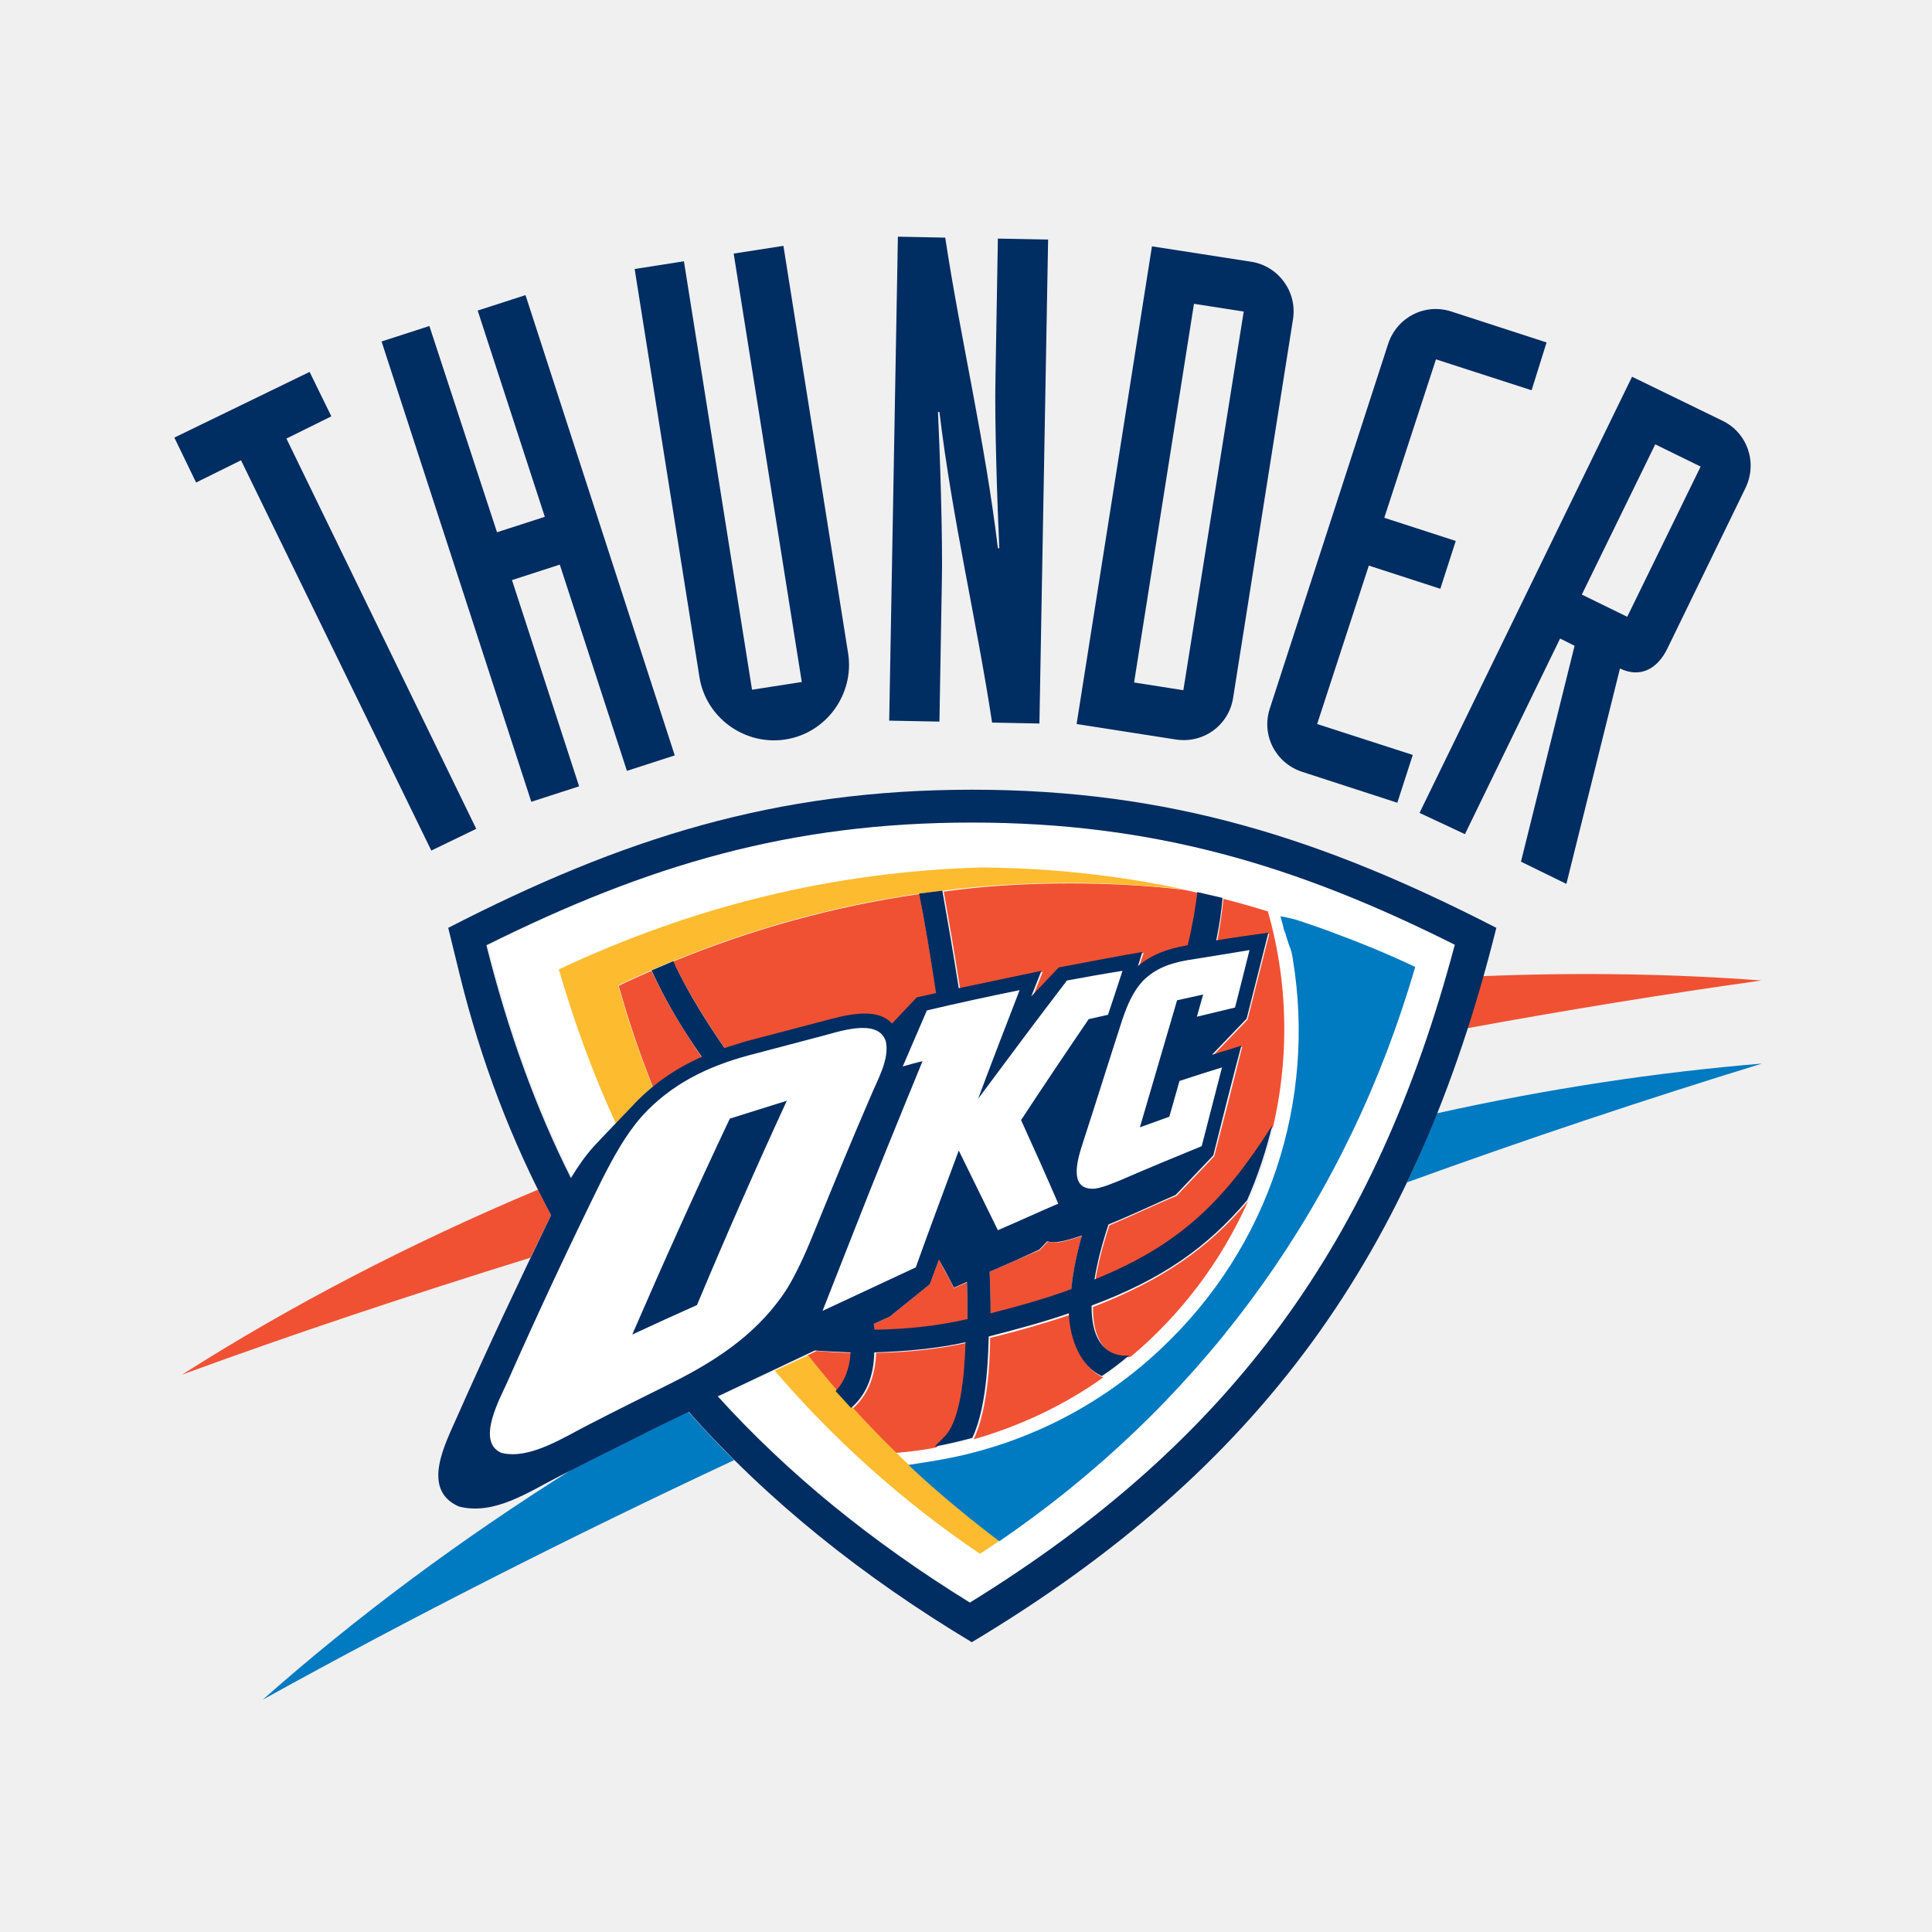
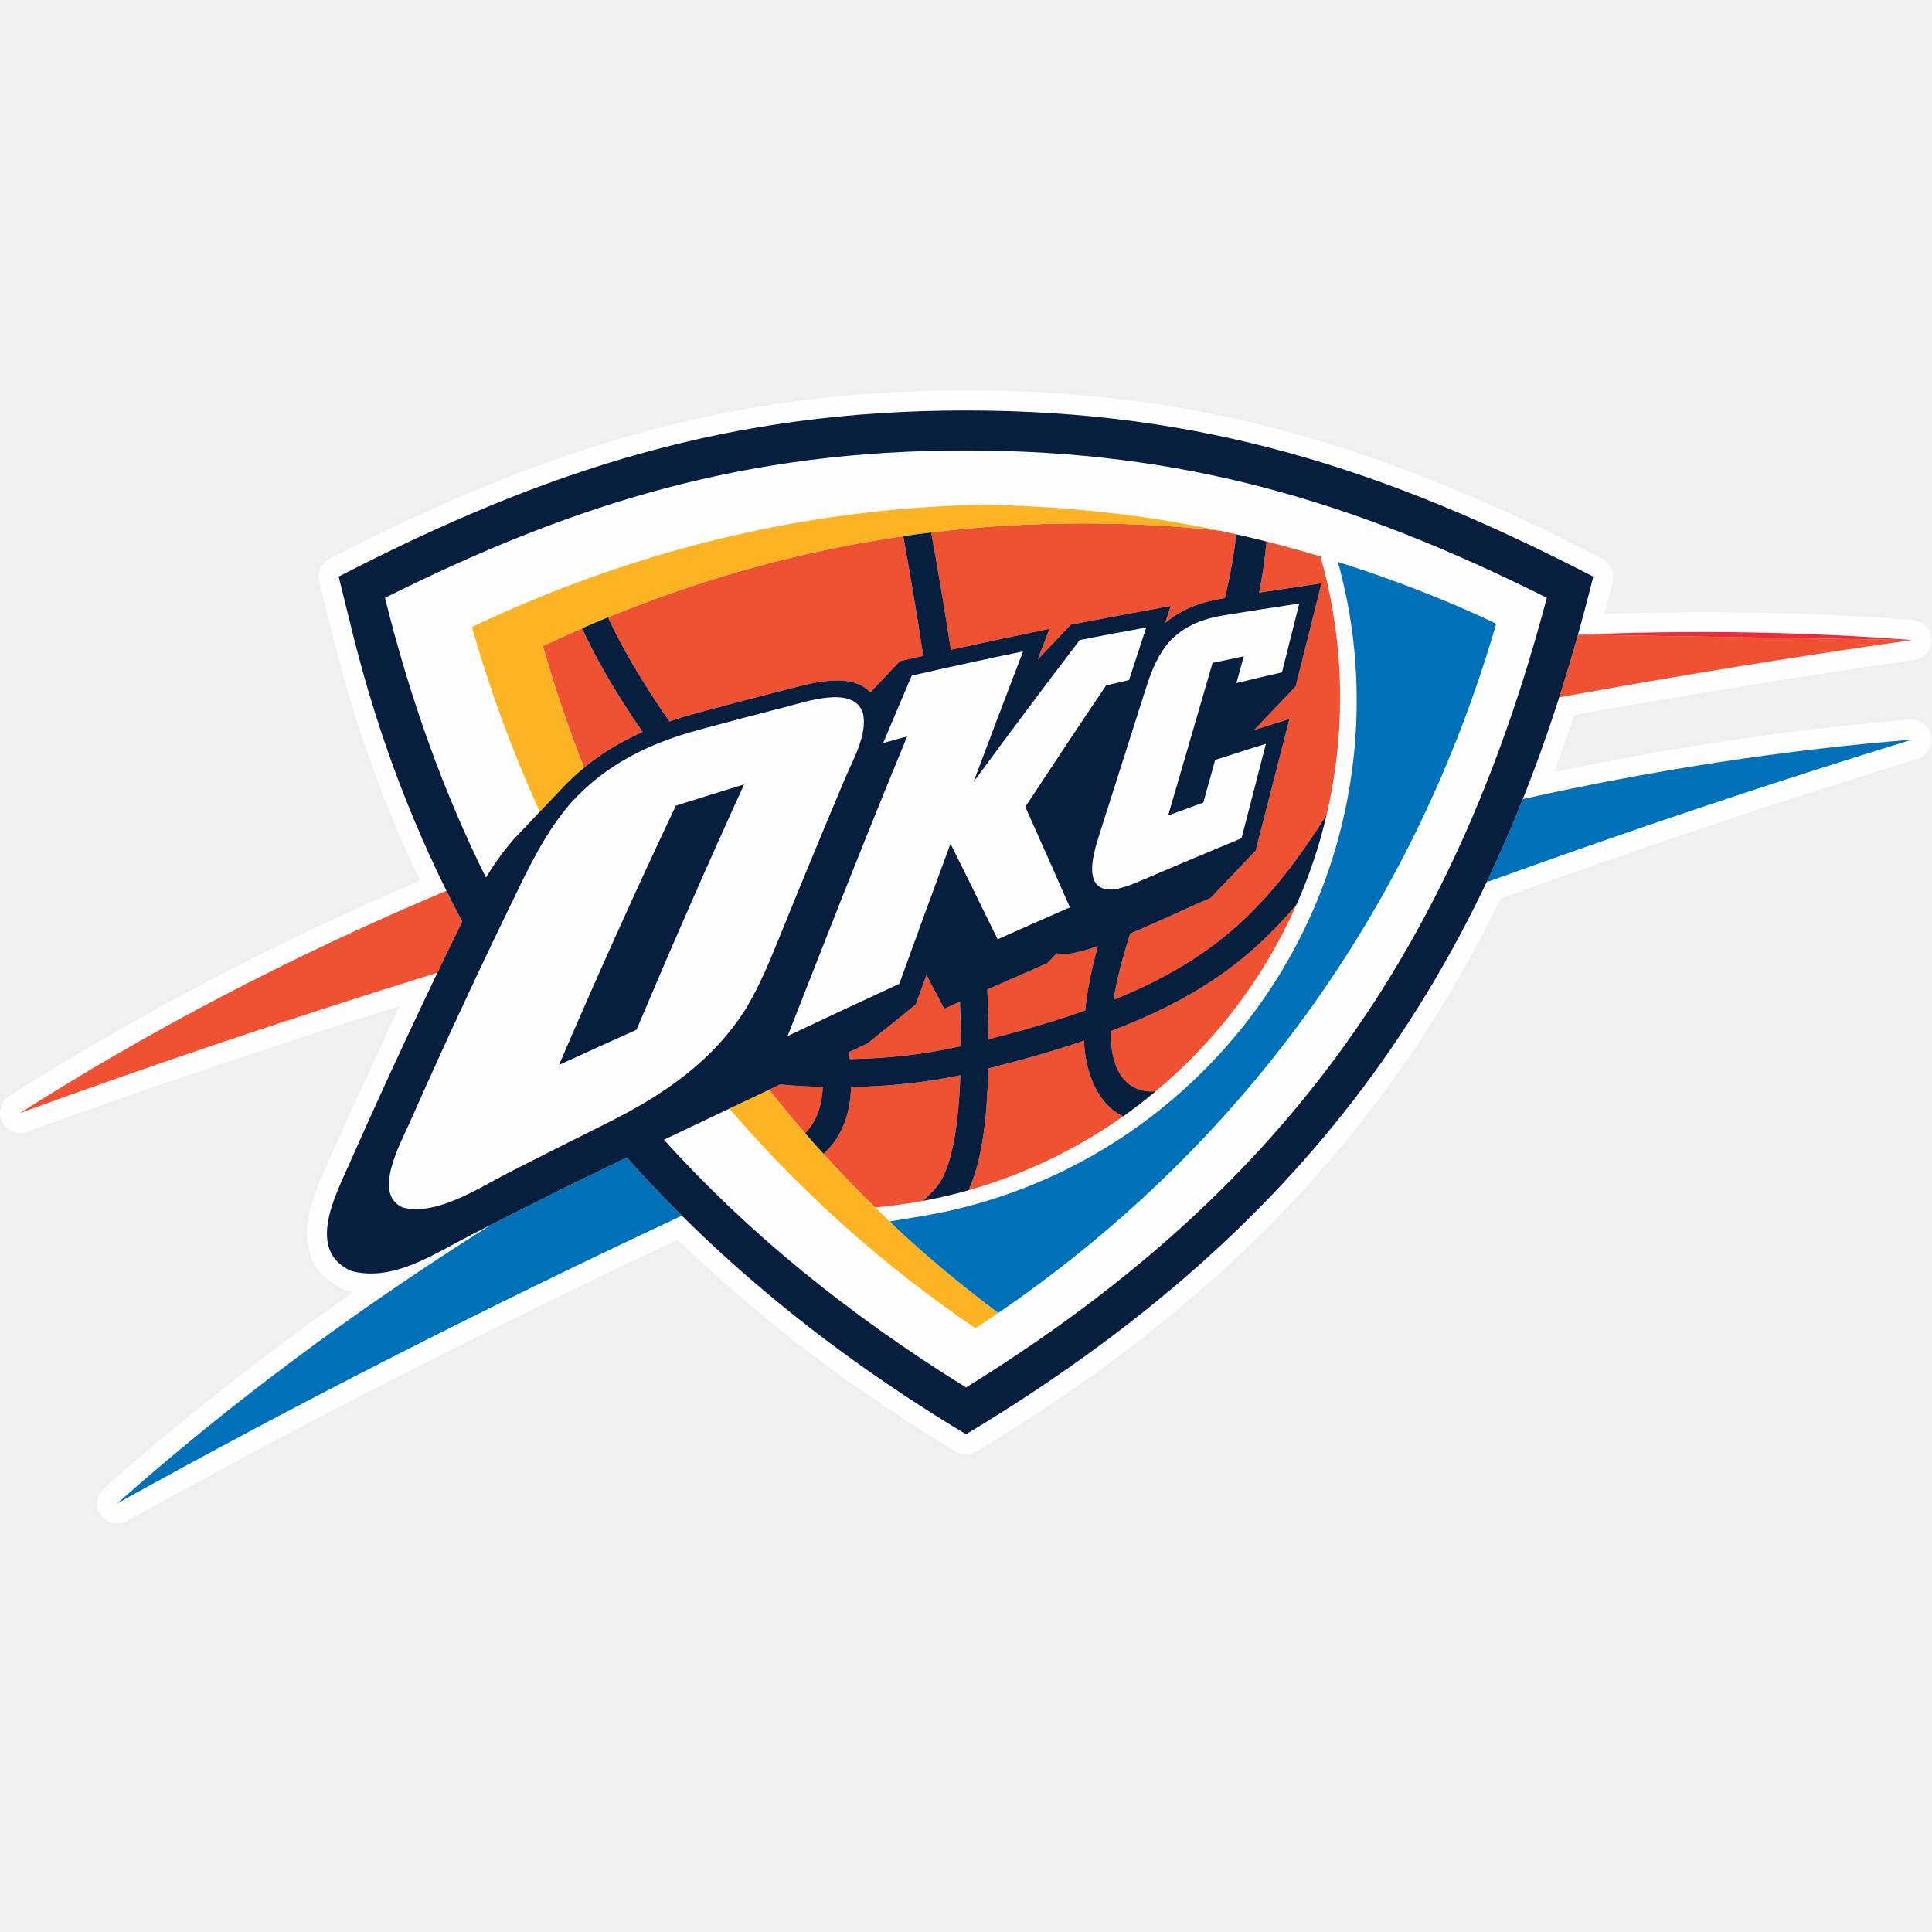
- <svg xmlns="http://www.w3.org/2000/svg" version="1.1" id="Layer_1" x="0px" y="0px" viewBox="0 0 400 400" style="enable-background:new 0 0 400 400;" xml:space="preserve">
-   <style type="text/css">
- 	.st0{fill:#002D62;}
- 	.st1{fill:#007AC1;}
- 	.st2{fill:#F05133;}
- 	.st3{fill:#FFFFFF;}
- 	.st4{fill:#FDBB30;}
- </style>
-   <path class="st0" d="M342.7,92l-15.2,31.1l9.4,4.6l15.2-31.1L342.7,92z M293.9,168.3l44-90.3l18.7,9.1c5.2,2.5,7.3,8.7,4.8,13.9  l-16.2,33.3c-2.1,4.3-5.7,6.1-9.8,4.1L324.3,183l-9.4-4.6l11.1-44.7l-3-1.5l-19.7,40.5L293.9,168.3z M320.2,70.9l-19.7-6.4  c-5.5-1.8-11.3,1.2-13.1,6.7l-24.5,75.5c-1.8,5.5,1.2,11.3,6.7,13.1l19.7,6.4l3.2-9.9l-19.8-6.4l10.7-32.8l14.8,4.8l3.2-9.9  l-14.8-4.8l10.7-32.8l19.8,6.4L320.2,70.9z M247.2,62.9l10.3,1.6L245,142.9l-10.2-1.6L247.2,62.9z M222.9,149.9l20.5,3.2  c5.7,0.9,11-2.9,11.9-8.6l12.4-78.4c0.9-5.7-3-11-8.6-11.9L238.5,51L222.9,149.9z M184.1,149.2l10.4,0.2l0.5-29  c0.2-8.8-0.4-26.7-0.8-35.1h0.3c2.7,22.4,7.7,43.2,10.9,64.3l9.8,0.2L217,49.6l-10.4-0.2l-0.5,29c-0.2,8.8,0.4,26.7,0.8,35.1h-0.3  c-2.7-22.4-7.7-43.2-10.9-64.3l-9.8-0.2L184.1,149.2z M162.2,50.9l-10.3,1.6l14.1,88.7l-10.3,1.6l-14.1-88.7l-10.2,1.6l13.4,84.4  c1.3,8.5,9.4,14.3,17.8,13c8.5-1.3,14.3-9.4,13-17.8L162.2,50.9z M110,166l9.9-3.2L106,120.1l9.9-3.2l13.9,42.7l9.9-3.2l-30.9-95.3  l-9.9,3.2l13.9,42.7l-9.9,3.2l-14-42.7L79,70.7L110,166z M89.3,176.1l9.3-4.5L59.3,90.8l9.3-4.6L64.1,77l-28,13.6l4.5,9.3l9.3-4.6  L89.3,176.1z" />
-   <path class="st1" d="M297.5,230.5c23-5.1,45.5-8.5,67.3-10.3c-24.1,7.4-48.7,15.6-73.5,24.6C293.5,240.2,295.5,235.4,297.5,230.5   M54.4,351.9c19.2-17,40.9-33.2,64.7-48.1c4.5-2.3,8.9-4.5,13.4-6.7c1.8-0.9,5.5-2.7,10-4.8c3.1,3.4,6.2,6.8,9.5,10  C118,318.2,85.3,334.8,54.4,351.9" />
-   <path class="st2" d="M307,202.1c19.9-0.8,39.2-0.5,57.7,0.9c-20,2.8-40.3,6.1-61,9.9C304.9,209.4,306,205.8,307,202.1 M37.7,284.6  c22.3-14.2,47-27.1,73.7-38.3c0.9,1.8,1.8,3.6,2.7,5.3c-1.4,2.9-2.9,5.9-4.3,8.8C85,268.1,60.9,276.1,37.7,284.6" />
-   <path class="st3" d="M180.9,274.1l3.3-1.5l8.3-6.7l1.9-5.1c1.2,2.5,1.9,3.4,3.1,5.8l2.7-1.2c0.1,2.7,0.1,5.2,0.1,7.7  c-6,1.4-12.5,2.1-19.2,2.2L180.9,274.1z M204.9,263.3c3.5-1.5,6.9-3,10.4-4.5l1.6-1.7c0.7,0.1,1.5,0.1,2.4,0.1  c1.3-0.2,3-0.7,4.8-1.3c-1.2,4.2-1.9,7.9-2.2,11.1c-4.9,1.7-10.4,3.4-16.7,5C205.1,269.1,205,266.3,204.9,263.3 M201.2,170.3  c37.6,0,67.1,8.8,100.4,25.4c-16.3,61.4-46.1,102.7-100.4,136.2c-20.4-12.6-37.7-26.7-52.2-42.7c6.4-3.1,13.7-6.5,20.1-9.5  c2.6,0.2,5,0.4,7.4,0.4c-0.1,3.5-1.3,6.1-3.1,8c1,1.2,2.1,2.4,3.2,3.5c2.8-2.5,4.6-6.2,4.8-11.5c6.6-0.1,13-0.8,18.9-2.1  c-0.3,9.7-1.7,16.8-4.4,19.6c-0.1,0.1-0.2,0.2-0.2,0.2c-0.7,0.8-1.3,1.3-1.8,1.8c2.6-0.5,5.3-1.1,7.8-1.8c3.3-6.9,3.4-18.9,3.4-21  c6.1-1.5,11.6-3.1,16.6-4.8c0.2,5.6,2.5,11,6.8,13c1.9-1.4,3.8-2.8,5.7-4.3c-1.1,0.2-7.9,0.6-7.8-10.3c14.5-5.5,23.9-12,32.2-21.8  c2.2-5,3.9-10.1,5.2-15.5c-9.9,15.6-19,24.7-36.8,31.9c0.5-3.2,1.4-6.9,2.9-11.4c5.2-2.2,10.6-4.8,13.9-6.1l7.8-8.2  c2-7.6,3.9-15.1,5.8-22.7l-6.1,1.9l7.2-7.5c1.5-5.9,3-11.9,4.5-17.8c-3.6,0.5-7.2,1.1-10.8,1.6c0.6-3,1-5.9,1.3-8.8  c-1.7-0.4-3.5-0.9-5.2-1.2c-0.4,3.3-1,6.9-2,11l-0.5,0.1c-3.4,0.6-6.8,1.7-9.8,4.2l1-2.9c-5.8,1-11.5,2.1-17.3,3.2l-5.7,6l0.2-0.5  l1.9-4.8c-5.7,1.2-11.4,2.4-17.1,3.6c-1.2-7.7-2.4-14.6-3.4-20.2c-1.6,0.2-3.2,0.4-4.8,0.6c1,5.7,2.3,12.8,3.5,20.6l-4,0.9l-5.1,5.4  c-3.6-3.8-10.9-1.4-15.5-0.2c-5,1.3-9.9,2.6-14.9,3.9c-1.5,0.4-3,0.9-4.4,1.4c-3.7-5.4-7.2-10.9-10.1-16.9l-0.5-1.1  c-1.5,0.6-3,1.2-4.5,1.9l0.6,1.3c2.8,5.8,6.2,11.3,9.8,16.6c-5.3,2.4-10.3,5.7-14.6,10.4c0,0-7,7.3-7.8,8.2  c-1.8,2.1-3.4,4.3-4.7,6.5c-7.3-14.7-13.1-30.7-17.5-48.2C134.1,179.1,163.6,170.3,201.2,170.3" />
-   <path class="st2" d="M180.9,274.1l3.3-1.5l8.3-6.7l1.9-5.1c1.2,2.5,1.9,3.4,3.1,5.9l2.7-1.2c0.1,2.7,0.1,5.2,0.1,7.7  c-6,1.4-12.5,2.1-19.2,2.2L180.9,274.1z M204.9,263.3c3.5-1.5,6.9-3,10.4-4.5l1.6-1.7c0.7,0.1,1.5,0.1,2.3,0.1  c1.3-0.2,3-0.7,4.8-1.3c-1.2,4.2-1.9,7.9-2.2,11.1c-4.9,1.7-10.4,3.4-16.7,5C205.1,269.1,205,266.3,204.9,263.3 M139.3,199.1  c16.6-6.8,33.6-11.5,51.1-14c1,5.7,2.3,12.8,3.5,20.6l-4,0.9l-5.1,5.4c-3.6-3.8-10.9-1.4-15.4-0.2c-5,1.3-9.9,2.6-14.9,3.9  c-1.5,0.4-3,0.9-4.4,1.4c-3.7-5.4-7.2-10.9-10.1-16.8L139.3,199.1z M135.2,225.1c-2.7-6.8-5.1-13.8-7.1-21c2.2-1.1,4.5-2.1,6.8-3.1  l0.6,1.3c2.8,5.8,6.2,11.3,9.8,16.6C141.7,220.5,138.3,222.5,135.2,225.1 M173.4,288.1c-2.1-2.5-4.2-5-6.2-7.5l1.9-0.9  c2.6,0.2,5.1,0.4,7.4,0.4C176.3,283.6,175.2,286.2,173.4,288.1 M193.8,299.7c-2.7,0.5-5.5,0.9-8.3,1.1c-3.1-3-6.1-6.1-8.9-9.2  c2.8-2.5,4.6-6.2,4.8-11.5c6.6-0.1,13-0.8,18.9-2.1c-0.3,9.7-1.7,16.8-4.4,19.6c-0.1,0.1-0.2,0.2-0.2,0.2  C194.9,298.7,194.3,299.3,193.8,299.7 M228.4,285.2c-8,5.7-17.1,10-26.8,12.8c3.3-6.9,3.4-18.9,3.4-21c6.1-1.5,11.6-3.1,16.6-4.8  C221.8,277.8,224.1,283.2,228.4,285.2 M258.4,248.7c-5.6,12.5-13.9,23.5-24.3,32.2c-1.1,0.2-7.9,0.6-7.8-10.3  C240.7,265,250.1,258.5,258.4,248.7 M221.5,182.9c8,0,15.8,0.4,23.5,1.3c5.9,1.2,11.7,2.7,17.5,4.5c2.2,7.7,3.4,15.9,3.4,24.3  c0,7-0.8,13.7-2.3,20.2c-9.9,15.6-19,24.7-36.8,31.9c0.5-3.2,1.4-6.9,2.9-11.4c5.2-2.2,10.6-4.8,13.9-6.1l7.8-8.2  c2-7.6,3.9-15.1,5.8-22.7l-6.1,1.9l7.2-7.5c1.5-5.9,3-11.9,4.5-17.8c-3.6,0.5-7.2,1.1-10.8,1.6c0.6-3,1-5.9,1.3-8.8  c-1.7-0.4-3.5-0.9-5.2-1.2c-0.4,3.3-1,6.9-2,11l-0.5,0.1c-3.4,0.6-6.8,1.7-9.8,4.2l1-2.9c-5.8,1-11.5,2.1-17.3,3.2l-5.7,6l0.2-0.5  l1.9-4.8c-5.7,1.2-11.4,2.4-17.1,3.6c-1.2-7.7-2.4-14.6-3.4-20.2C203.8,183.4,212.6,182.9,221.5,182.9" />
-   <path class="st4" d="M127.5,232.6c-4.7-10.2-8.6-20.9-11.8-31.9c27.9-13.1,56.7-20.2,87.4-21.1c14.3,0.1,28.2,1.6,41.9,4.5  c-7.7-0.8-15.6-1.3-23.5-1.3c-8.9,0-17.7,0.5-26.3,1.6c-1.6,0.2-3.2,0.4-4.8,0.6c-17.5,2.5-34.5,7.2-51.1,14c-1.5,0.6-3,1.2-4.5,1.9  c-2.3,1-4.5,2-6.8,3.1c2,7.2,4.4,14.2,7.1,21c-1.5,1.3-3,2.7-4.4,4.2L127.5,232.6z M202.9,321.7c-16-10.8-30.2-23.6-42.5-37.9  l6.9-3.2c2,2.5,4.1,5.1,6.2,7.5c1,1.2,2.1,2.4,3.2,3.5c9.1,10,19.2,19.2,30.2,27.4C205.5,320,204.2,320.8,202.9,321.7" />
-   <path class="st0" d="M180.9,274.1l0.2,1.2c6.7-0.1,13.2-0.8,19.2-2.2c0-2.5,0-5-0.1-7.7l-2.7,1.2c-1.2-2.4-1.8-3.4-3.1-5.8l-1.9,5.1  l-8.3,6.7L180.9,274.1z M204.9,263.3c0.1,3,0.2,5.8,0.2,8.6c6.3-1.6,11.8-3.2,16.7-5c0.3-3.2,1-6.9,2.2-11.1  c-1.8,0.6-3.4,1.1-4.8,1.3c-0.9,0.1-1.7,0.1-2.4-0.1l-1.6,1.7C211.8,260.3,208.4,261.8,204.9,263.3 M201.2,170.3  c-37.6,0-67.1,8.8-100.5,25.4c4.4,17.5,10.1,33.5,17.5,48.2c1.4-2.3,2.9-4.5,4.7-6.5c0.8-0.9,7.8-8.2,7.8-8.2  c4.3-4.7,9.2-8,14.6-10.4c-3.7-5.3-7-10.7-9.8-16.6l-0.6-1.3c1.5-0.6,3-1.3,4.5-1.9l0.5,1.1c2.9,6,6.4,11.5,10.1,16.9  c1.4-0.5,2.9-0.9,4.4-1.4c5-1.3,9.9-2.6,14.9-3.9c4.6-1.2,11.9-3.6,15.4,0.2l5.1-5.4l4-0.9c-1.2-7.9-2.4-15-3.5-20.6  c1.6-0.2,3.2-0.4,4.8-0.6c1,5.6,2.2,12.6,3.4,20.2c5.7-1.2,11.4-2.4,17.1-3.6l-1.9,4.8l-0.2,0.5l5.7-6c5.8-1.1,11.5-2.2,17.3-3.2  l-0.9,2.9c3-2.5,6.4-3.6,9.8-4.2l0.5-0.1c1-4.1,1.6-7.7,2-11c1.7,0.4,3.5,0.8,5.2,1.2c-0.2,2.9-0.7,5.9-1.3,8.8  c3.6-0.6,7.2-1.1,10.8-1.6c-1.5,5.9-3,11.9-4.5,17.8l-7.2,7.5l6.1-1.9c-2,7.5-3.9,15.1-5.8,22.7l-7.8,8.2c-3.3,1.4-8.7,4-13.9,6.1  c-1.5,4.5-2.4,8.3-2.9,11.4c17.8-7.2,26.9-16.3,36.8-31.9c-1.3,5.4-3,10.5-5.2,15.5c-8.3,9.8-17.7,16.4-32.2,21.8  c-0.1,11,6.8,10.5,7.8,10.3c-1.8,1.5-3.7,3-5.7,4.3c-4.3-2-6.6-7.4-6.8-13c-4.9,1.7-10.4,3.2-16.6,4.8c-0.1,2.1-0.1,14.1-3.4,21  c-2.6,0.7-5.2,1.3-7.8,1.8c0.5-0.5,1.1-1.1,1.8-1.8c0-0.1,0.1-0.2,0.2-0.2c2.8-2.8,4.1-9.9,4.4-19.6c-5.9,1.3-12.3,1.9-18.9,2.1  c-0.1,5.3-1.9,9-4.8,11.5c-1.1-1.2-2.1-2.3-3.2-3.5c1.8-1.9,2.9-4.5,3.1-8c-2.3-0.1-4.8-0.2-7.4-0.4c-6.4,3-13.7,6.5-20.1,9.5  c14.5,16,31.8,30.1,52.2,42.7c54.3-33.5,84.1-74.8,100.4-136.2C268.3,179.1,238.8,170.3,201.2,170.3 M92.8,192.1  c36-18.5,67.6-28.6,108.5-28.6c40.8,0,72.5,10.1,108.5,28.6C293,259.5,261,304.2,201.2,340c-22.5-13.5-42.3-29.3-58.6-47.7  c-4.5,2.2-8.2,3.9-10,4.9c-5.6,2.8-11.3,5.6-16.9,8.5c-6.3,3.2-13.4,8.1-20.7,6.2c-8-3.5-2.7-13.2-0.3-18.7  c6.2-14,12.7-27.8,19.4-41.6c-8.1-15.2-14.5-31.8-18.9-49.7L92.8,192.1z" />
-   <path class="st3" d="M245.8,198.8c-3.5,0.6-6.6,1.7-9.2,4.3c-2.1,2.3-3.2,5-4.2,7.9c-2.8,8.6-5.5,17.3-8.3,25.9  c-1.1,3.4-2.9,9.6,2.6,9.2c1.9-0.3,3.6-1.1,5.4-1.8c5.5-2.4,11.1-4.7,16.7-7c1.4-5.4,2.8-10.9,4.2-16.3c-2.9,0.9-5.8,1.8-8.8,2.8  c-0.7,2.5-1.4,4.9-2.1,7.4c-2,0.7-4.1,1.5-6.1,2.2c2.6-8.8,5.1-17.5,7.7-26.3c1.8-0.4,3.6-0.8,5.4-1.2c-0.4,1.5-0.9,3.1-1.3,4.6  c2.6-0.6,5.3-1.3,7.9-1.9c1-3.9,2-7.9,3-11.9C254.5,197.4,250.2,198.1,245.8,198.8 M220.9,203c-6.2,8.1-12.3,16.3-18.4,24.5  c2.8-7.5,5.7-15,8.6-22.5c-6.4,1.3-12.9,2.7-19.2,4.2c-1.7,3.9-3.3,7.7-5,11.6c1.4-0.4,2.8-0.8,4.1-1.1c-5,12.2-10,24.4-14.8,36.7  c-2,5-3.9,10-5.9,15c6.4-3,12.9-6,19.3-9c2.9-8.1,5.9-16.1,8.9-24.2c2.7,5.5,5.4,11,8.1,16.5c4.2-1.8,8.3-3.7,12.5-5.5  c-2.5-5.8-5.1-11.6-7.7-17.3c4.6-7,9.3-14,14-20.9c1.3-0.3,2.7-0.6,4-0.9c1-3,2-6,3-9.1C228.6,201.6,224.7,202.3,220.9,203   M144.3,270.2c-4.5,2-8.9,4-13.4,6.1c6.5-15,13.2-29.9,20.2-44.7c3.9-1.2,7.9-2.5,11.8-3.7C156.4,242,150.2,256.1,144.3,270.2   M155,218.5c-8.5,2.3-16,5.9-22.1,12.6c-3.5,4-5.9,8.5-8.3,13.2c-6.8,13.8-13.3,27.7-19.5,41.7c-1.6,3.6-6.6,12.5-1.3,14.8  c5.9,1.5,13.2-3.4,18.4-6c5.6-2.9,11.3-5.7,16.9-8.5c9.6-4.8,18.3-10.6,24.1-19.9c2.3-3.9,4.1-8.2,5.8-12.4  c3.7-9.1,7.4-18.1,11.3-27.1c1.4-3.4,3.9-7.6,3.1-11.3c-1.6-5-10-1.9-13.6-1C164.9,215.9,159.9,217.2,155,218.5" />
-   <path class="st1" d="M269.6,191.3c2.5,0.8,5,1.7,7.4,2.6C274.6,193,272.1,192.1,269.6,191.3 M269.2,190.7c2.6,0.9,5.1,1.7,7.6,2.7  c6.2,2.3,11.6,4.6,16.2,6.8c-13.9,47.9-42.5,88-82.8,116.6l-3.3,2.3c-11.8-8.9-18.8-15.8-18.8-15.8l5.6-0.9  c16.8-2.8,33.1-10.4,46.5-23c22.9-21.4,32.2-51.8,27.5-80.6c-0.1-0.7-0.2-1.3-0.4-2l-0.1-0.3l-0.1-0.3L267,196l-0.1-0.3l-0.1-0.3  l-0.1-0.3l-0.1-0.3l-0.1-0.3l-0.1-0.3l-0.1-0.3l-0.1-0.4l-0.1-0.3l-0.1-0.3l-0.1-0.2l-0.1-0.3c-0.2-1-0.5-1.9-0.7-2.7  C266.8,190,268,190.3,269.2,190.7" />
+ <svg xmlns="http://www.w3.org/2000/svg" xmlns:xlink="http://www.w3.org/1999/xlink" width="500" height="500" viewBox="0 0 500 500">
+   <defs>
+     <path id="a" d="M499.962 293.543H0V.305h499.962z" />
+   </defs>
+   <g fill="none" fill-rule="evenodd">
+     <g transform="translate(0 100.7346)">
+       <mask id="b" fill="#fff">
+         <use xlink:href="#a" />
+       </mask>
+       <path d="M268.556 69.945v.01l-.01.01.01-.021zm15.565 74.181v-.01h.01c-.01 0-.01.01-.01.01zM499.848 89.813c-.021-.093.01-.187-.01-.281-.062-.239-.207-.426-.29-.655-.124-.322-.228-.644-.404-.935-.166-.26-.373-.468-.58-.696-.228-.239-.425-.488-.694-.696-.28-.197-.58-.333-.891-.478-.259-.125-.508-.27-.788-.353-.352-.093-.715-.104-1.088-.125-.249-.021-.477-.114-.736-.093-30.105 2.421-61.059 7.055-92.148 13.591a419.508 419.508 0 0 0 5.181-14.776c29.441-5.33 59.069-10.131 88.117-14.256.228-.031.404-.156.622-.218.311-.083.611-.166.891-.301.3-.156.56-.343.829-.54.249-.187.477-.364.684-.582.228-.249.404-.519.58-.81.155-.26.321-.509.435-.8.124-.312.176-.644.238-.987.041-.229.155-.426.166-.665 0-.094-.041-.187-.041-.281 0-.093.041-.187.031-.291-.01-.26-.135-.488-.186-.738-.062-.312-.114-.623-.228-.914-.135-.312-.332-.582-.518-.862-.166-.26-.311-.509-.528-.727-.228-.249-.518-.426-.798-.624-.249-.177-.466-.364-.746-.488-.332-.156-.684-.218-1.036-.291-.249-.062-.466-.187-.725-.208-25.825-2.016-52.706-2.504-79.982-1.6.736-2.764 1.461-5.559 2.166-8.396.58-2.338-.518-4.769-2.653-5.871C354.797 12.92 307.075.306 250.016.306c-57.069 0-104.791 12.615-164.741 43.559-2.135 1.101-3.233 3.533-2.663 5.871l3.627 14.651c5.451 21.977 13.047 42.977 22.426 62.782-37.825 16.23-73.598 34.934-106.263 55.758-2.228 1.424-3.036 4.302-1.876 6.681.902 1.818 2.736 2.899 4.653 2.899.591 0 1.192-.104 1.772-.312 31.172-11.357 63.639-22.247 96.501-32.586-6.021 12.76-11.949 25.582-17.648 38.457l-.922 2.057c-3.15 6.941-7.472 16.459-4.404 24.45 1.451 3.782 4.29 6.609 9.202 8.676.601.156 1.192.291 1.793.395-22.964 16.085-44.592 33.095-64.582 50.812-1.979 1.756-2.321 4.728-.798 6.889 1.005 1.424 2.601 2.203 4.239 2.203a5.109 5.109 0 0 0 2.508-.655c45.38-25.188 93.34-49.669 142.575-72.788 20.799 20.2 44.903 38.571 71.94 54.812 1.637.977 3.679.977 5.327 0 63.733-38.311 106.998-83.917 135.673-143.124 36.198-13.093 72.51-25.24 107.952-36.14.228-.073.394-.229.611-.322.28-.125.539-.249.788-.416.29-.208.528-.447.777-.696.197-.218.394-.416.56-.665.197-.291.321-.592.456-.914.114-.27.238-.54.3-.842.072-.343.072-.686.083-1.039 0-.229.083-.447.052-.675-.01-.094-.072-.177-.083-.27z" fill="#FEFEFE" fill-rule="nonzero" mask="url(#b)" />
+     </g>
+     <path d="M494.784 191.421c-36.074 11.087-72.811 23.39-110.035 36.888 3.316-6.952 6.425-14.121 9.368-21.509M394.119 206.8c34.405-7.668 68.126-12.771 100.666-15.379M30.325 389.082c28.778-25.51 61.225-49.783 96.78-72.123 6.684-3.398 13.379-6.764 20.104-10.1 2.767-1.372 8.187-4.011 15.006-7.294 4.58 5.164 9.327 10.173 14.239 15.056-51.059 23.878-99.91 48.806-146.129 74.461" fill="#0070B9" fill-rule="nonzero" />
+     <path d="M494.784 165.648c-29.897 4.25-60.354 9.186-91.267 14.828 1.71-5.299 3.316-10.713 4.871-16.22" fill="#EF5133" fill-rule="nonzero" />
+     <path d="M408.388 164.252c29.742-1.257 58.644-.769 86.397 1.392" fill="#ED2A37" fill-rule="nonzero" />
+     <path d="M5.181 288.045c33.4-21.291 70.396-40.68 110.346-57.524 1.327 2.681 2.705 5.351 4.093 7.98-2.135 4.406-4.28 8.801-6.394 13.228-37.141 11.492-73.194 23.619-108.045 36.316" fill="#EF5133" fill-rule="nonzero" />
+     <path d="M250.008 116.58c56.302 0 100.459 13.207 150.305 38.124-24.384 92.167-69.018 154.076-150.295 204.379-30.54-18.943-56.499-40.057-78.189-64.122 9.648-4.593 20.529-9.768 30.084-14.298 3.865.353 7.575.54 11.026.634-.218 5.31-1.886 9.206-4.56 12.002 1.554 1.777 3.14 3.564 4.726 5.31 4.218-3.782 6.923-9.352 7.14-17.291 9.886-.156 19.431-1.174 28.291-3.055-.497 14.516-2.518 25.208-6.643 29.448-.145.135-.218.239-.29.385-1.026 1.081-1.948 1.995-2.746 2.691 3.99-.727 7.897-1.652 11.762-2.743 4.974-10.318 5.037-28.388 5.109-31.526 9.233-2.328 17.441-4.665 24.83-7.201.29 8.489 3.669 16.594 10.135 19.587 2.912-2.057 5.731-4.25 8.456-6.515-1.637.249-11.855.956-11.71-15.534 21.628-8.178 35.711-18.028 48.105-32.752 3.275-7.409 5.917-15.181 7.783-23.234-14.819 23.452-28.478 37.137-55.142 47.871.756-4.728 2.124-10.38 4.332-17.155 7.772-3.263 15.886-7.159 20.778-9.175l11.658-12.282c2.933-11.347 5.845-22.704 8.757-34.051l-9.12 2.847 10.715-11.295c2.259-8.884 4.466-17.789 6.674-26.673-5.368.79-10.746 1.59-16.125 2.431.902-4.447 1.544-8.843 1.886-13.238-2.591-.655-5.181-1.288-7.793-1.87-.549 4.936-1.513 10.412-2.974 16.511l-.736.114c-5.036.852-10.197 2.515-14.684 6.307l1.44-4.375c-8.643 1.569-17.254 3.159-25.866 4.832l-8.581 9.04.28-.727 2.777-7.242c-8.518 1.756-17.016 3.554-25.524 5.414-1.772-11.524-3.555-21.935-5.099-30.362-2.415.281-4.829.623-7.223.966 1.554 8.521 3.368 19.192 5.181 30.975l-6.031 1.361-7.658 8.095c-5.368-5.694-16.26-2.099-23.13-.364-7.441 1.881-14.871 3.834-22.301 5.84-2.218.613-4.425 1.288-6.591 2.037-5.565-8.043-10.798-16.345-15.12-25.281l-.777-1.652a235.681 235.681 0 0 0-6.705 2.847l.953 1.974c4.207 8.739 9.275 16.906 14.736 24.834-8.011 3.575-15.41 8.531-21.825 15.618 0 0-10.415 10.931-11.638 12.272-2.705 3.117-5.037 6.432-7.099 9.809-10.933-22.07-19.607-46.084-26.115-72.404 49.856-24.917 94.034-38.145 150.367-38.135zm5.503 139.519c5.181-2.286 10.363-4.551 15.524-6.827l2.425-2.525c1.016.166 2.187.197 3.503.073 2.021-.343 4.487-1.039 7.161-1.974-1.741 6.37-2.798 11.877-3.275 16.667-7.368 2.608-15.638 5.071-25.037 7.45-.01-4.115-.114-8.417-.301-12.864zm-35.856 16.199l4.86-2.265 12.477-10.058 2.777-7.689c1.803 3.658 2.777 5.092 4.57 8.78l4.104-1.808c.145 3.959.207 7.814.207 11.492-9.005 2.068-18.736 3.18-28.778 3.336l-.218-1.787z" fill="#FEFEFE" fill-rule="nonzero" />
+     <path d="M280.338 135.443c11.897 0 23.638.623 35.214 1.87 8.809 1.849 17.534 4.094 26.187 6.713 3.295 11.586 5.078 23.826 5.078 36.462 0 10.464-1.202 20.616-3.492 30.373-14.819 23.452-28.478 37.148-55.142 47.881.756-4.728 2.135-10.391 4.332-17.155 7.772-3.273 15.886-7.159 20.767-9.185l11.669-12.282c2.933-11.347 5.845-22.704 8.757-34.051l-9.119 2.847 10.726-11.295c2.249-8.884 4.466-17.779 6.663-26.663-5.368.779-10.746 1.579-16.125 2.421.902-4.437 1.544-8.843 1.886-13.238a283.188 283.188 0 0 0-7.793-1.86c-.539 4.925-1.513 10.412-2.974 16.511l-.736.114c-5.047.852-10.197 2.515-14.684 6.297l1.44-4.375c-8.643 1.569-17.254 3.169-25.866 4.832l-8.581 9.04.29-.727 2.767-7.232c-8.508 1.746-17.016 3.554-25.524 5.414-1.772-11.524-3.544-21.935-5.099-30.362 12.902-1.569 26.021-2.348 39.359-2.348zm55.204 98.651c-8.301 18.808-20.84 35.298-36.385 48.287-1.648.249-11.876.956-11.721-15.534 21.638-8.178 35.711-18.028 48.105-32.752zm-44.851 54.802c-12.052 8.51-25.545 15.046-40.063 19.14 4.964-10.318 5.026-28.388 5.109-31.516 9.223-2.328 17.43-4.676 24.819-7.201.29 8.479 3.668 16.584 10.135 19.577zM238.866 310.79c-4.073.758-8.197 1.32-12.373 1.694a318.468 318.468 0 0 1-13.389-13.882c4.207-3.782 6.922-9.352 7.14-17.28 9.886-.166 19.431-1.174 28.291-3.065-.497 14.516-2.518 25.208-6.632 29.448-.155.135-.228.249-.29.385-1.047 1.091-1.959 1.995-2.746 2.702zm-30.478-17.498c-3.202-3.678-6.322-7.44-9.358-11.264l2.881-1.372c3.865.364 7.575.551 11.026.634-.207 5.31-1.886 9.217-4.549 12.002zm-57.245-94.599c-4.031-10.256-7.596-20.761-10.643-31.495 3.347-1.59 6.736-3.117 10.135-4.593l.943 1.985c4.207 8.739 9.275 16.896 14.736 24.824-5.368 2.39-10.467 5.414-15.171 9.279zm6.187-38.935c24.83-10.194 50.219-17.218 76.438-21 1.544 8.521 3.358 19.182 5.171 30.975l-6.031 1.351-7.658 8.105c-5.378-5.694-16.27-2.099-23.13-.374-7.441 1.901-14.881 3.834-22.301 5.84-2.218.613-4.425 1.288-6.591 2.037-5.565-8.043-10.798-16.345-15.12-25.281l-.777-1.652zm98.19 96.334c5.171-2.286 10.353-4.551 15.513-6.816l2.425-2.525c1.016.156 2.187.208 3.503.062 2.01-.343 4.477-1.039 7.171-1.964-1.751 6.359-2.798 11.867-3.285 16.657-7.368 2.619-15.638 5.071-25.037 7.461-.01-4.125-.114-8.417-.29-12.874zm-35.866 16.199l4.86-2.255L236.99 259.968l2.777-7.689c1.803 3.668 2.788 5.091 4.57 8.791l4.104-1.818c.145 3.969.207 7.824.207 11.513-9.005 2.047-18.736 3.159-28.778 3.315l-.218-1.787z" fill="#EF5133" fill-rule="nonzero" />
+     <path d="M252.441 343.749c-23.928-16.252-45.255-35.381-63.691-56.849l10.28-4.873c3.036 3.824 6.156 7.575 9.358 11.264a375.982 375.982 0 0 0 4.715 5.32c13.659 15.036 28.778 28.804 45.255 41.169a391.68 391.68 0 0 1-5.917 3.969zM139.702 210.08c-6.995-15.347-12.881-31.308-17.576-47.819 41.721-19.743 84.925-30.393 130.781-31.63 21.441.187 42.281 2.432 62.655 6.681-11.586-1.236-23.327-1.87-35.224-1.87-13.348 0-26.457.79-39.359 2.348-2.415.281-4.819.613-7.213.966-26.229 3.782-51.608 10.806-76.438 21-2.249.925-4.477 1.87-6.705 2.857-3.389 1.465-6.777 2.993-10.125 4.582 3.047 10.734 6.601 21.239 10.643 31.495-2.311 1.891-4.539 4.011-6.643 6.338l-4.798 5.05z" fill="#FCB424" fill-rule="nonzero" />
+     <path d="M87.645 149.219c53.929-27.837 101.236-42.987 162.368-42.987 61.1 0 108.418 15.15 162.326 42.987-25.047 101.187-72.873 168.198-162.326 221.971-33.763-20.283-63.266-44.047-87.796-71.624-6.819 3.284-12.239 5.912-15.016 7.284-8.446 4.219-16.892 8.458-25.296 12.75-9.482 4.853-20.011 12.188-30.934 9.352-11.938-5.196-4.073-19.774-.425-28.055 9.285-20.979 18.975-41.782 29.079-62.397-12.135-22.839-21.68-47.673-28.364-74.627l-3.617-14.651zm162.368-32.638c-56.344-.01-100.511 13.217-150.378 38.135 6.518 26.299 15.182 50.354 26.125 72.404 2.052-3.377 4.383-6.692 7.099-9.819 1.212-1.33 11.638-12.261 11.638-12.261 6.404-7.097 13.814-12.053 21.814-15.617-5.461-7.928-10.518-16.096-14.736-24.834l-.943-1.974c2.228-.987 4.456-1.933 6.705-2.857l.777 1.663c4.321 8.926 9.544 17.228 15.12 25.281 2.166-.748 4.363-1.423 6.591-2.037 7.42-2.016 14.85-3.959 22.301-5.85 6.86-1.725 17.752-5.32 23.12.374l7.669-8.095 6.021-1.361c-1.803-11.783-3.627-22.455-5.171-30.975 2.394-.343 4.808-.686 7.213-.966 1.554 8.427 3.326 18.839 5.099 30.362 8.508-1.86 17.016-3.658 25.535-5.414l-2.777 7.232-.29.727 8.581-9.04c8.612-1.663 17.234-3.263 25.866-4.832l-1.44 4.385c4.487-3.793 9.648-5.455 14.684-6.307l.746-.114c1.451-6.099 2.425-11.575 2.964-16.511 2.611.582 5.213 1.216 7.803 1.86-.352 4.395-.995 8.801-1.897 13.238 5.378-.831 10.767-1.631 16.125-2.421-2.197 8.884-4.415 17.779-6.663 26.673l-10.726 11.284 9.12-2.847c-2.902 11.357-5.824 22.704-8.746 34.061l-11.669 12.272c-4.881 2.026-13.006 5.923-20.778 9.185-2.197 6.764-3.575 12.428-4.332 17.155 26.664-10.734 40.323-24.429 55.142-47.881-1.865 8.063-4.508 15.836-7.783 23.244-12.394 14.724-26.467 24.575-48.095 32.752-.155 16.49 10.073 15.773 11.71 15.524-2.725 2.276-5.555 4.468-8.467 6.515-6.466-2.982-9.845-11.087-10.135-19.576-7.389 2.535-15.586 4.873-24.82 7.201-.083 3.128-.145 21.208-5.109 31.526a131.502 131.502 0 0 1-11.762 2.743c.788-.696 1.71-1.611 2.746-2.702.062-.135.135-.239.29-.374 4.114-4.239 6.135-14.932 6.632-29.448-8.86 1.881-18.405 2.889-28.281 3.055-.218 7.928-2.933 13.508-7.14 17.28-1.596-1.725-3.171-3.522-4.726-5.31 2.674-2.785 4.342-6.681 4.549-12.002-3.451-.083-7.151-.27-11.026-.634-9.555 4.53-20.425 9.726-30.084 14.308 21.69 24.065 47.66 45.18 78.189 64.112 81.277-50.292 125.911-112.212 150.305-204.369-49.856-24.917-94.003-38.124-150.305-38.124zm5.503 139.508c.186 4.458.28 8.76.29 12.874 9.41-2.39 17.669-4.842 25.037-7.461.487-4.79 1.534-10.297 3.285-16.657-2.684.946-5.15 1.631-7.161 1.964-1.316.135-2.487.093-3.513-.073l-2.415 2.535c-5.171 2.265-10.353 4.53-15.524 6.816zm-35.866 16.21l.218 1.787c10.042-.145 19.773-1.268 28.788-3.336 0-3.678-.062-7.533-.218-11.503l-4.104 1.818c-1.782-3.689-2.767-5.123-4.56-8.78l-2.788 7.689-12.477 10.069-4.86 2.255z" fill="#081E3F" fill-rule="nonzero" />
+     <path d="M180.761 188.905c-12.684 3.46-24.001 8.895-33.058 18.943-5.202 5.975-8.912 12.822-12.373 19.826-10.135 20.668-19.856 41.512-29.162 62.543-2.425 5.486-9.886 18.828-1.948 22.278 8.788 2.286 19.773-5.112 27.524-9.071 8.425-4.291 16.861-8.552 25.327-12.76 14.415-7.17 27.338-15.867 36.105-29.843 3.492-5.902 6.093-12.23 8.653-18.548 5.503-13.581 11.109-27.162 16.819-40.691 2.145-5.071 5.886-11.461 4.694-17-2.404-7.429-14.923-2.889-20.374-1.528-7.399 1.891-14.809 3.834-22.208 5.85m-16.032 77.599c-6.705 3.003-13.379 6.016-20.063 9.102 9.689-22.527 19.741-44.899 30.239-67.094 5.865-1.87 11.752-3.689 17.669-5.507-9.607 21.031-18.871 42.208-27.846 63.499m114.719-100.875c-9.285 12.168-18.457 24.429-27.514 36.773 4.228-11.295 8.518-22.579 12.84-33.822-9.627 1.974-19.223 4.084-28.809 6.266-2.477 5.819-4.964 11.627-7.41 17.457 2.073-.582 4.155-1.153 6.218-1.725-7.555 18.309-14.902 36.68-22.115 55.082a12539.692 12539.692 0 0 0-8.829 22.465c9.627-4.551 19.255-9.071 28.913-13.518 4.373-12.105 8.777-24.201 13.244-36.264 4.093 8.23 8.166 16.48 12.208 24.751 6.207-2.795 12.446-5.538 18.695-8.261-3.803-8.687-7.658-17.353-11.544-26.019 6.912-10.516 13.876-20.99 20.913-31.422a613.555 613.555 0 0 1 5.938-1.403l4.446-13.591c-5.731 1.05-11.472 2.109-17.192 3.232m37.265-6.39c-5.171.862-9.845 2.525-13.7 6.411-3.161 3.429-4.84 7.492-6.249 11.835-4.114 12.968-8.259 25.946-12.394 38.924-1.617 5.133-4.259 14.475 3.938 13.778 2.798-.457 5.43-1.611 8.052-2.743 8.29-3.543 16.602-7.045 24.933-10.495 2.124-8.136 4.238-16.293 6.321-24.46-4.384 1.372-8.746 2.774-13.12 4.177-1.036 3.678-2.052 7.367-3.078 11.035-3.036 1.122-6.073 2.224-9.109 3.356 3.845-13.165 7.689-26.32 11.503-39.496 2.694-.582 5.378-1.153 8.083-1.714-.642 2.307-1.264 4.614-1.907 6.931 3.928-.946 7.865-1.881 11.793-2.774a11178.211 11178.211 0 0 0 4.466-17.81c-6.508.966-13.026 1.974-19.534 3.045" fill="#FEFEFE" fill-rule="nonzero" />
+     <path d="M351.71 147.205c3.948 1.299 7.638 2.619 11.327 4 9.244 3.45 17.42 6.962 24.177 10.214-20.871 71.832-63.619 132.069-123.942 174.941l-4.923 3.419c-17.659-13.259-28.084-23.671-28.084-23.671l8.311-1.372c25.224-4.219 49.535-15.68 69.639-34.477 34.26-32.056 48.167-77.807 41.11-120.919-.176-.977-.373-1.954-.528-2.93l-.083-.426-.083-.457-.104-.478-.093-.447-.083-.499-.104-.468-.114-.519-.114-.488-.104-.468-.073-.395-.145-.551-.104-.52-.104-.385-.073-.384-.093-.374c-.384-1.548-.725-2.868-1.099-4.146a1167.845 1167.845 0 0 1 5.482 1.798m.663.842c3.689 1.268 7.492 2.608 11.12 3.969-3.689-1.413-7.399-2.723-11.12-3.969" fill="#0070B9" fill-rule="nonzero" />
+     <path d="M0 0h500v500H0z" />
+   </g>
</svg>
